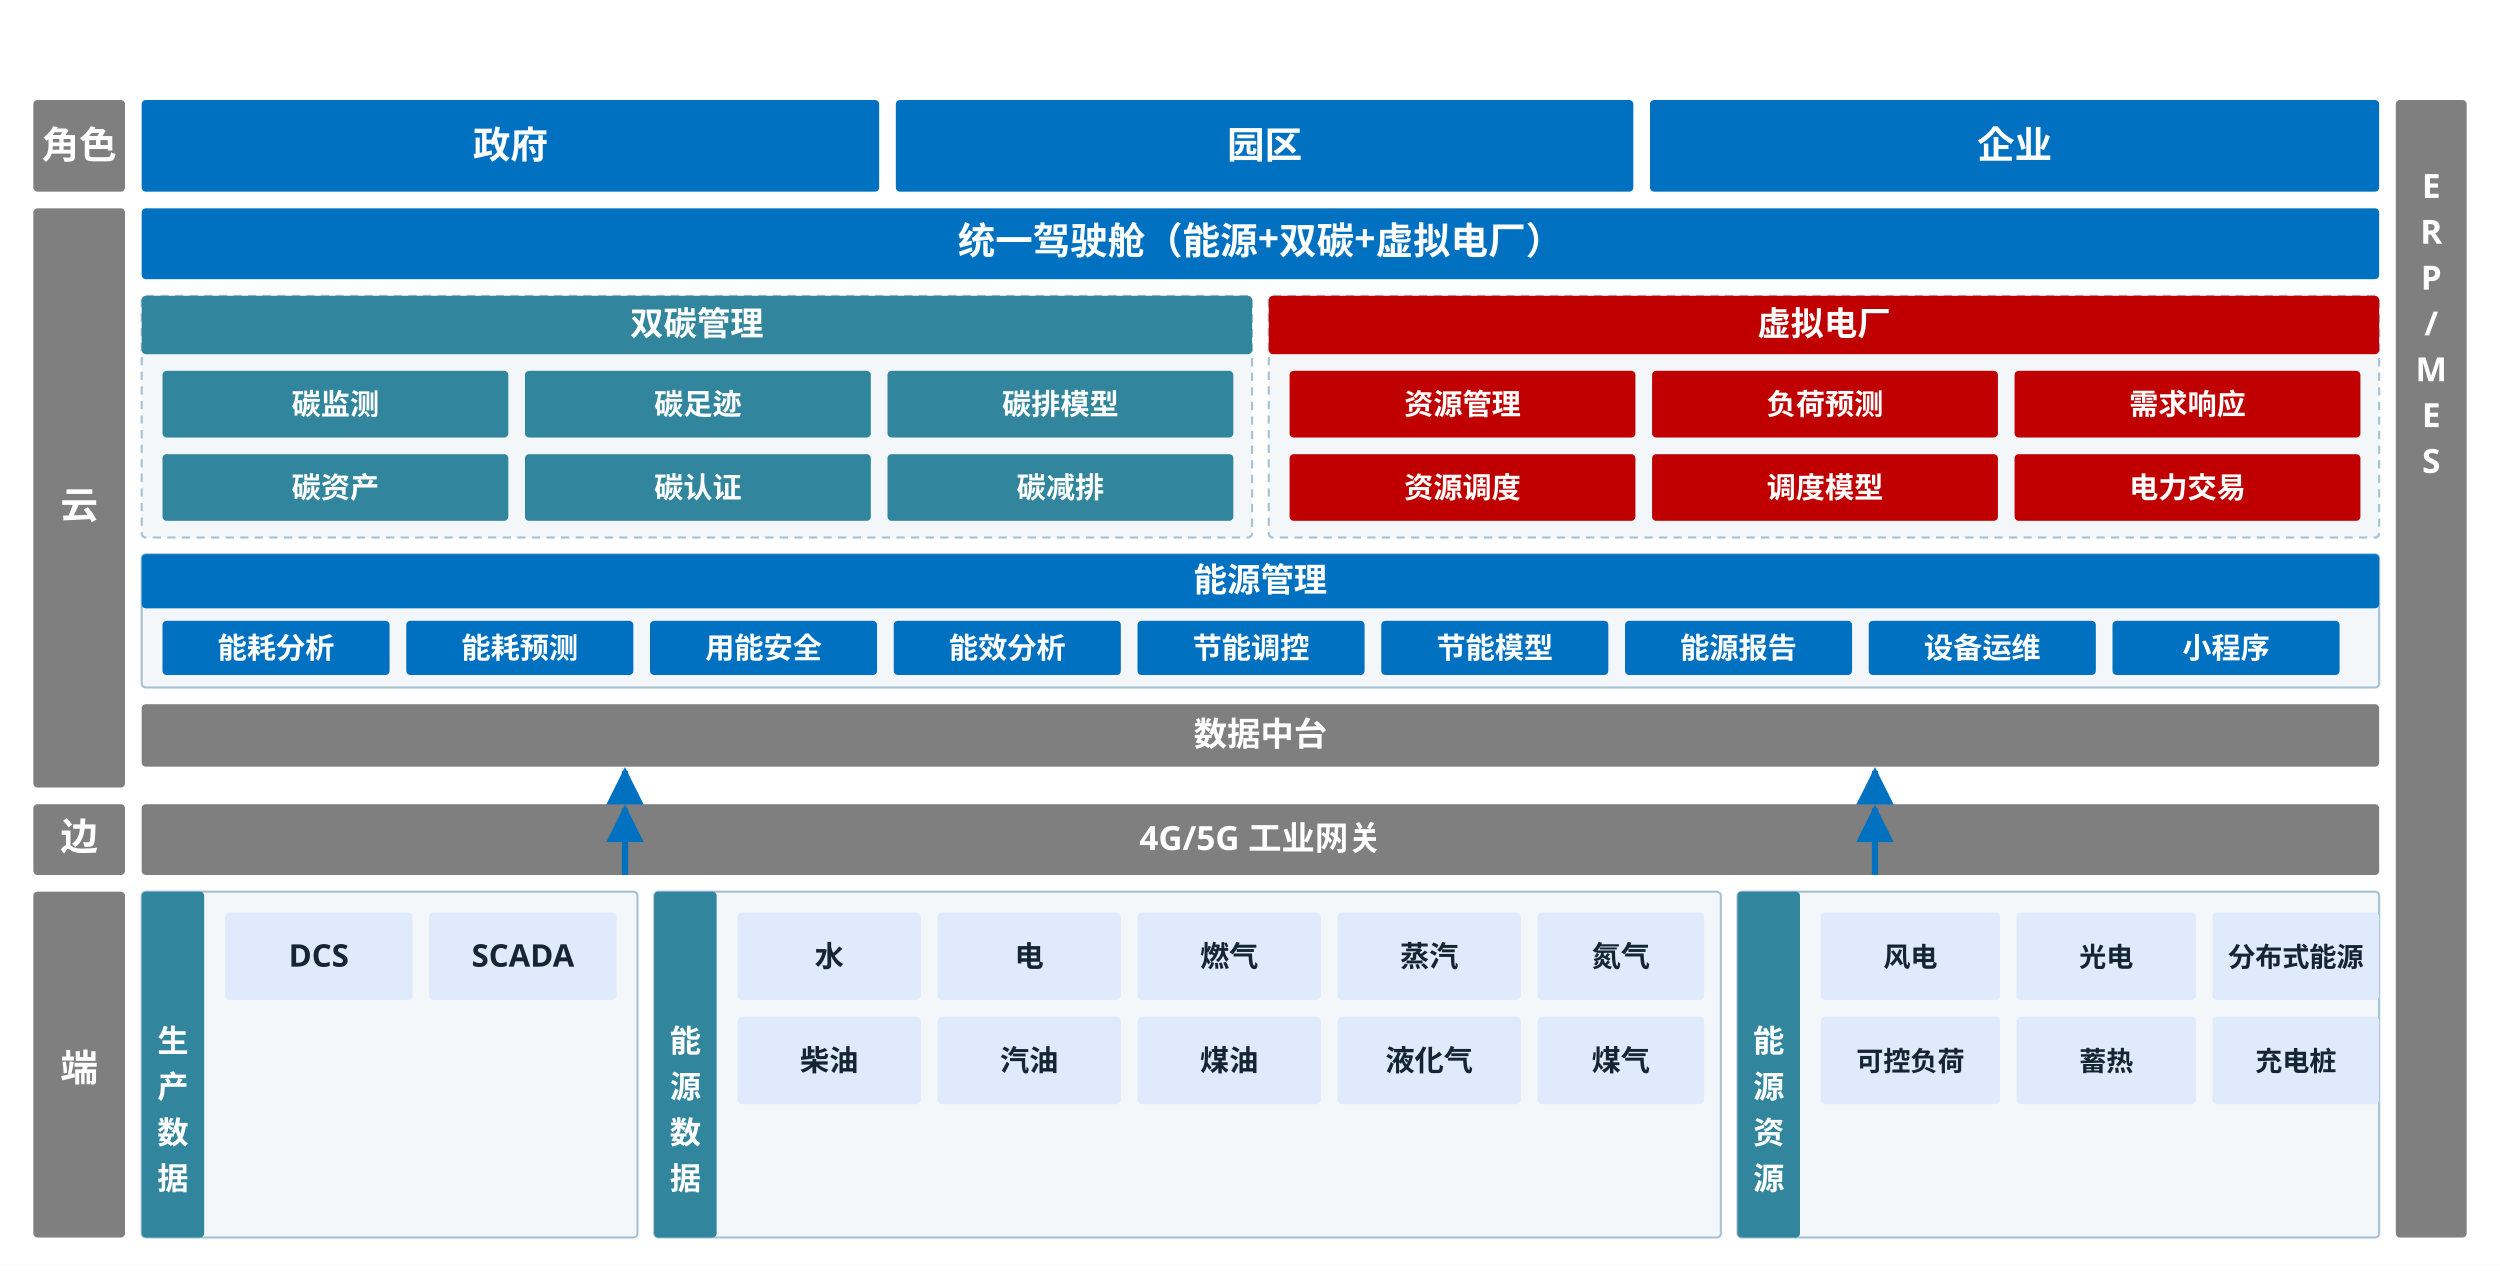
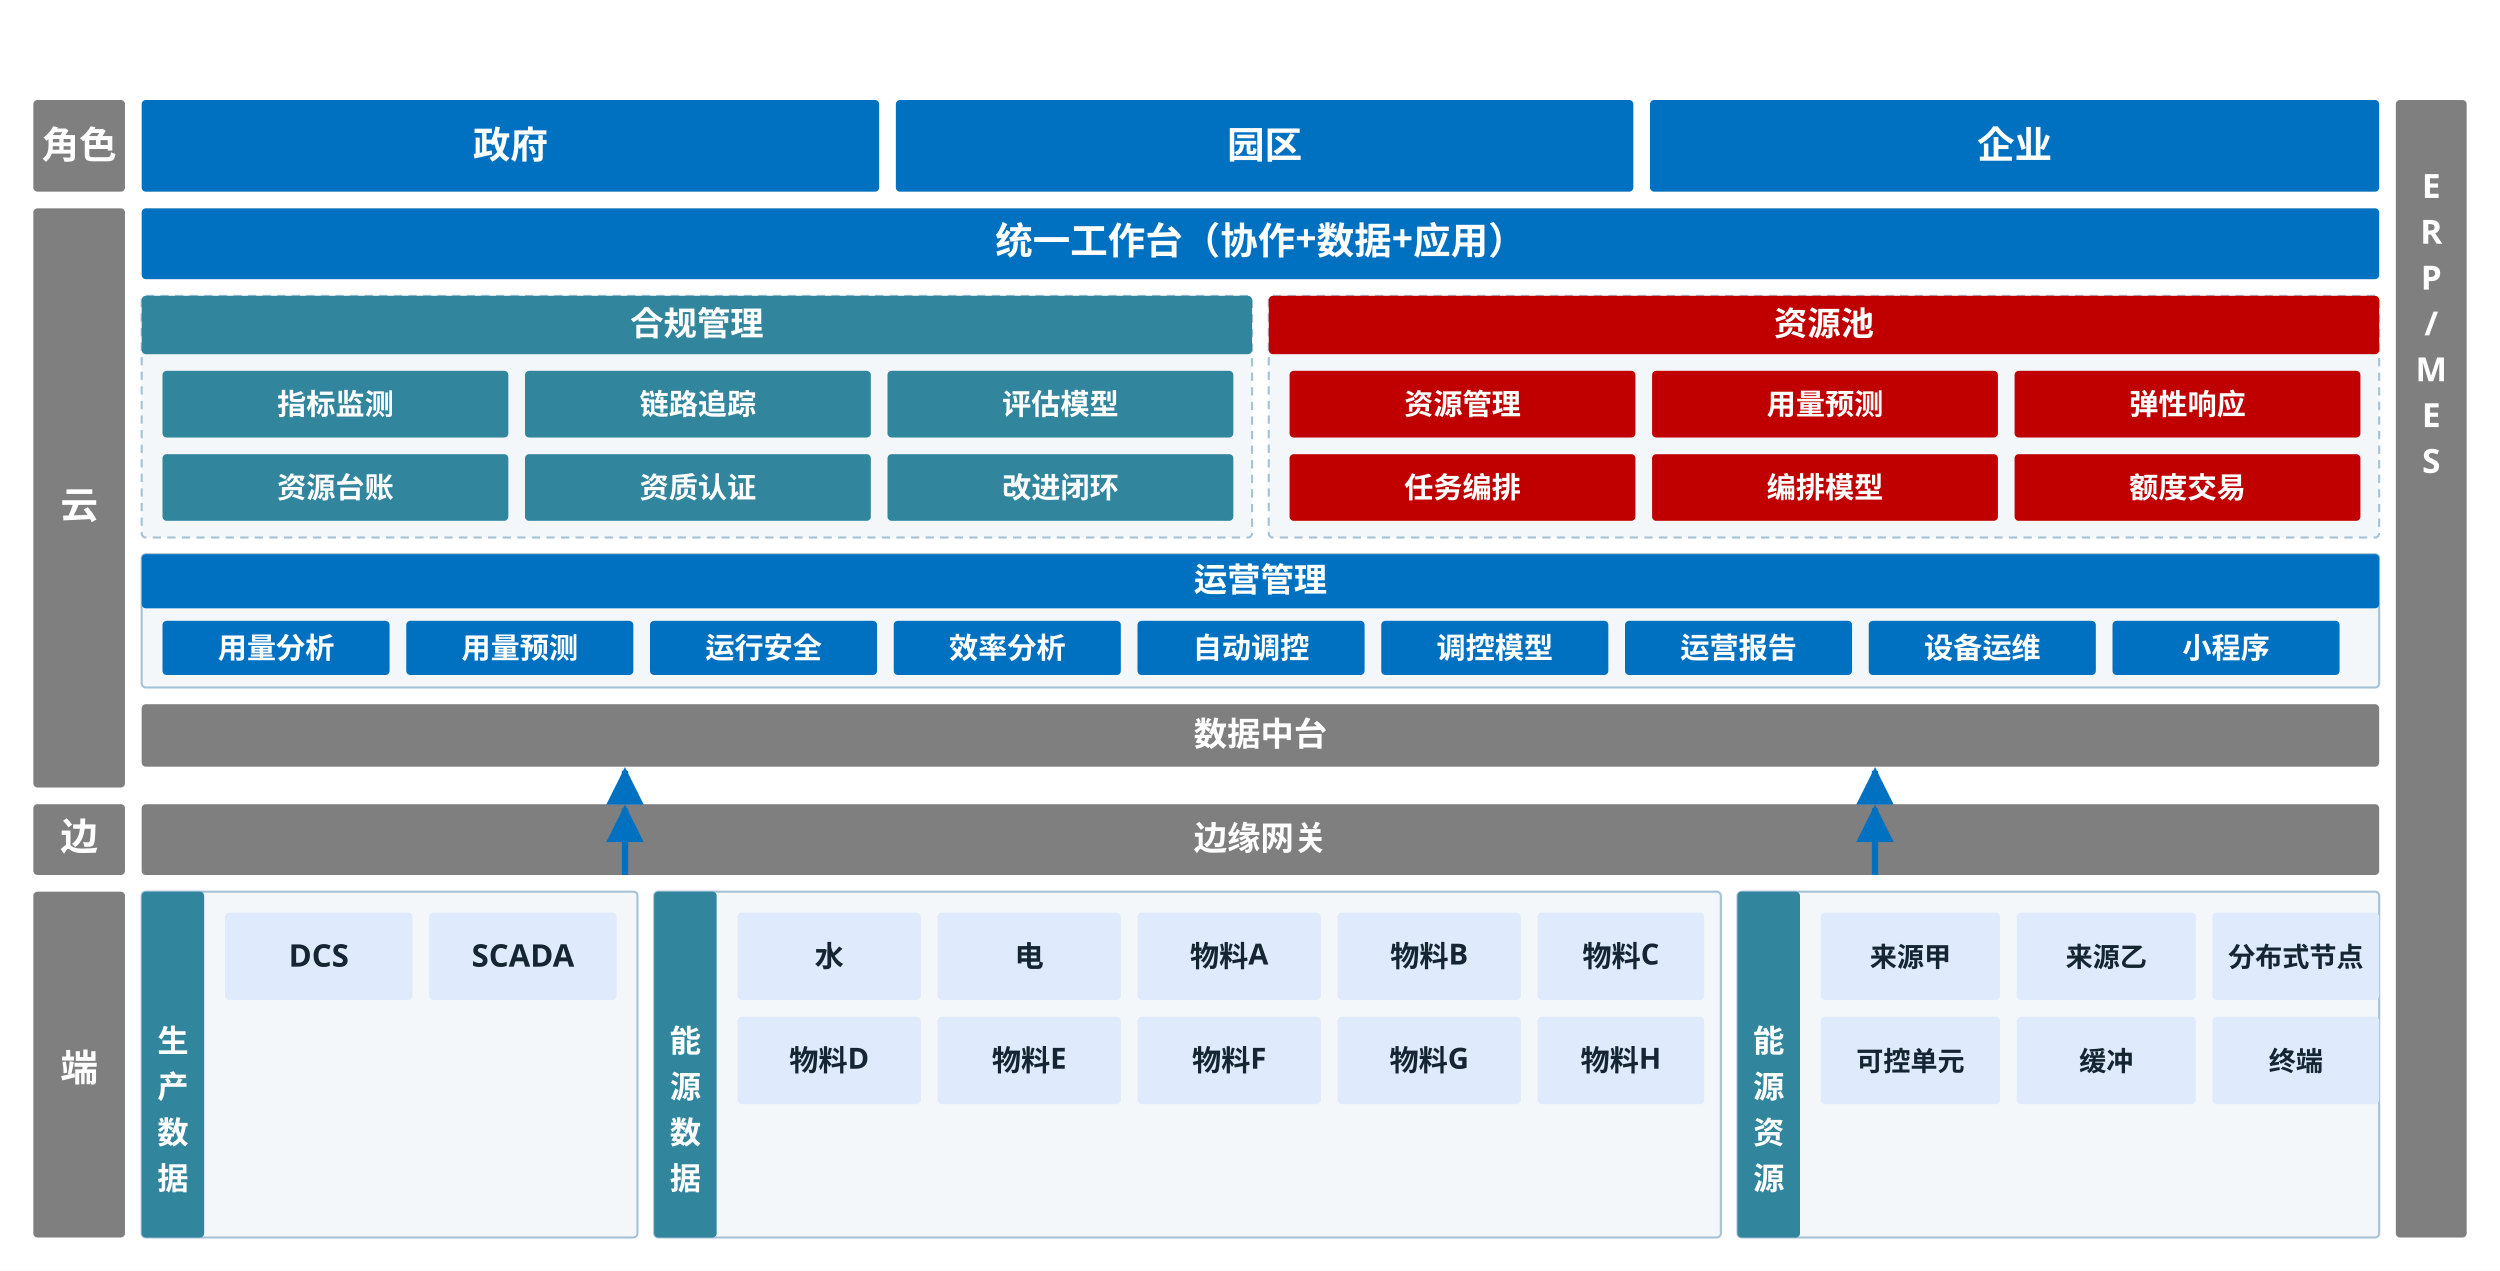
<svg xmlns="http://www.w3.org/2000/svg" viewBox="0 0 1200 610" font-family="Microsoft YaHei, PingFang SC, sans-serif">
  <defs>
    <marker id="arrowBlue" viewBox="0 0 10 10" refX="9" refY="5" markerWidth="6" markerHeight="6" orient="auto-start-reverse" markerUnits="strokeWidth">
      <path d="M 0 0 L 10 5 L 0 10 z" fill="#0070C0" />
    </marker>
  </defs>
  <rect x="0" y="0" width="1200" height="610" fill="#FFFFFF" />
  <rect x="16" y="48" width="44" height="44" rx="2" fill="#7F7F7F" />
  <text x="38" y="76" font-size="18" fill="#FFFFFF" font-weight="700" text-anchor="middle">角色</text>
  <rect x="16" y="100" width="44" height="278" rx="2" fill="#7F7F7F" />
  <text x="38" y="249" font-size="18" fill="#FFFFFF" font-weight="700" text-anchor="middle">云</text>
  <rect x="16" y="386" width="44" height="34" rx="2" fill="#7F7F7F" />
  <text x="38" y="408" font-size="18" fill="#FFFFFF" font-weight="700" text-anchor="middle">边</text>
  <rect x="16" y="428" width="44" height="166" rx="2" fill="#7F7F7F" />
  <text x="38" y="519" font-size="18" fill="#FFFFFF" font-weight="700" text-anchor="middle">端</text>
  <rect x="1150" y="48" width="34" height="546" rx="2" fill="#7F7F7F" />
  <text x="1167" y="95" font-size="16" fill="#FFFFFF" font-weight="700" text-anchor="middle">E</text>
  <text x="1167" y="117" font-size="16" fill="#FFFFFF" font-weight="700" text-anchor="middle">R</text>
  <text x="1167" y="139" font-size="16" fill="#FFFFFF" font-weight="700" text-anchor="middle">P</text>
  <text x="1167" y="161" font-size="16" fill="#FFFFFF" font-weight="700" text-anchor="middle">/</text>
  <text x="1167" y="183" font-size="16" fill="#FFFFFF" font-weight="700" text-anchor="middle">M</text>
  <text x="1167" y="205" font-size="16" fill="#FFFFFF" font-weight="700" text-anchor="middle">E</text>
  <text x="1167" y="227" font-size="16" fill="#FFFFFF" font-weight="700" text-anchor="middle">S</text>
  <g>
    <rect x="68" y="48" width="354" height="44" rx="2" fill="#0070C0" />
    <text x="245" y="76" font-size="18" fill="#FFFFFF" font-weight="700" text-anchor="middle">政府</text>
    <rect x="430" y="48" width="354" height="44" rx="2" fill="#0070C0" />
    <text x="607" y="76" font-size="18" fill="#FFFFFF" font-weight="700" text-anchor="middle">园区</text>
    <rect x="792" y="48" width="350" height="44" rx="2" fill="#0070C0" />
    <text x="967" y="76" font-size="18" fill="#FFFFFF" font-weight="700" text-anchor="middle">企业</text>
  </g>
  <g>
    <rect x="68" y="100" width="1074" height="34" rx="2" fill="#0070C0" />
-     <text x="605" y="122" font-size="18" fill="#FFFFFF" font-weight="700" text-anchor="middle">统一驾驶舱（能源+双碳+虚拟电厂）</text>
+     <text x="605" y="122" font-size="18" fill="#FFFFFF" font-weight="700" text-anchor="middle">统一工作台（协作+数据+应用）</text>
    <rect x="68" y="142" width="533" height="116" rx="2" fill="#F3F7F9" stroke="#A5C1D4" stroke-width="1" stroke-dasharray="4 3" />
    <rect x="68" y="142" width="533" height="28" rx="2" fill="#31859C" />
-     <text x="334.5" y="161" font-size="16" fill="#FFFFFF" font-weight="700" text-anchor="middle">双碳管理</text>
+     <text x="334.5" y="161" font-size="16" fill="#FFFFFF" font-weight="700" text-anchor="middle">合规管理</text>
    <g font-size="14" fill="#FFFFFF" font-weight="700" text-anchor="middle">
      <rect x="78" y="178" width="166" height="32" rx="2" fill="#31859C" />
-       <text x="161" y="199">碳监测</text>
+       <text x="161" y="199">指标监测</text>
      <rect x="252" y="178" width="166" height="32" rx="2" fill="#31859C" />
-       <text x="335" y="199">碳足迹</text>
+       <text x="335" y="199">链路追踪</text>
      <rect x="426" y="178" width="166" height="32" rx="2" fill="#31859C" />
-       <text x="509" y="199">碳排模型</text>
+       <text x="509" y="199">评估模型</text>
      <rect x="78" y="218" width="166" height="32" rx="2" fill="#31859C" />
-       <text x="161" y="239">碳资产</text>
+       <text x="161" y="239">资源台账</text>
      <rect x="252" y="218" width="166" height="32" rx="2" fill="#31859C" />
-       <text x="335" y="239">碳认证</text>
+       <text x="335" y="239">资质认证</text>
      <rect x="426" y="218" width="166" height="32" rx="2" fill="#31859C" />
-       <text x="509" y="239">碳减排</text>
+       <text x="509" y="239">改进闭环</text>
    </g>
    <rect x="609" y="142" width="533" height="116" rx="2" fill="#F3F7F9" stroke="#A5C1D4" stroke-width="1" stroke-dasharray="4 3" />
    <rect x="609" y="142" width="533" height="28" rx="2" fill="#C00000" />
-     <text x="875.5" y="161" font-size="16" fill="#FFFFFF" font-weight="700" text-anchor="middle">虚拟电厂</text>
+     <text x="875.5" y="161" font-size="16" fill="#FFFFFF" font-weight="700" text-anchor="middle">资源池</text>
    <g font-size="14" fill="#FFFFFF" font-weight="700" text-anchor="middle">
      <rect x="619" y="178" width="166" height="32" rx="2" fill="#C00000" />
      <text x="702" y="199">资源管理</text>
      <rect x="793" y="178" width="166" height="32" rx="2" fill="#C00000" />
-       <text x="876" y="199">负荷预测</text>
+       <text x="876" y="199">用量预测</text>
      <rect x="967" y="178" width="166" height="32" rx="2" fill="#C00000" />
-       <text x="1050" y="199">需求响应</text>
+       <text x="1050" y="199">弹性响应</text>
      <rect x="619" y="218" width="166" height="32" rx="2" fill="#C00000" />
-       <text x="702" y="239">资源调度</text>
+       <text x="702" y="239">任务编排</text>
      <rect x="793" y="218" width="166" height="32" rx="2" fill="#C00000" />
-       <text x="876" y="239">调度模型</text>
+       <text x="876" y="239">编排模型</text>
      <rect x="967" y="218" width="166" height="32" rx="2" fill="#C00000" />
-       <text x="1050" y="239">电力交易</text>
+       <text x="1050" y="239">额度交易</text>
    </g>
    <rect x="68" y="266" width="1074" height="64" rx="2" fill="#F3F7F9" stroke="#A5C1D4" stroke-width="1" />
    <rect x="68" y="266" width="1074" height="26" rx="2" fill="#0070C0" />
-     <text x="605" y="284" font-size="16" fill="#FFFFFF" font-weight="700" text-anchor="middle">能源管理</text>
+     <text x="605" y="284" font-size="16" fill="#FFFFFF" font-weight="700" text-anchor="middle">运营管理</text>
    <g font-size="14" fill="#FFFFFF" font-weight="700" text-anchor="middle">
      <rect x="78" y="298" width="109" height="26" rx="2" fill="#0070C0" />
-       <text x="132.5" y="316">能耗分析</text>
+       <text x="132.5" y="316">用量分析</text>
      <rect x="195" y="298" width="109" height="26" rx="2" fill="#0070C0" />
-       <text x="249.5" y="316">能耗预测</text>
+       <text x="249.5" y="316">用量预测</text>
      <rect x="312" y="298" width="109" height="26" rx="2" fill="#0070C0" />
-       <text x="366.5" y="316">用能安全</text>
+       <text x="366.5" y="316">运行安全</text>
      <rect x="429" y="298" width="109" height="26" rx="2" fill="#0070C0" />
-       <text x="483.5" y="316">能效分析</text>
+       <text x="483.5" y="316">效率分析</text>
      <rect x="546" y="298" width="109" height="26" rx="2" fill="#0070C0" />
-       <text x="600.5" y="316">节能调控</text>
+       <text x="600.5" y="316">自动调控</text>
      <rect x="663" y="298" width="109" height="26" rx="2" fill="#0070C0" />
-       <text x="717.5" y="316">节能模型</text>
+       <text x="717.5" y="316">调控模型</text>
      <rect x="780" y="298" width="109" height="26" rx="2" fill="#0070C0" />
-       <text x="834.5" y="316">能源报告</text>
+       <text x="834.5" y="316">运营报告</text>
      <rect x="897" y="298" width="109" height="26" rx="2" fill="#0070C0" />
      <text x="951.5" y="316">设备运维</text>
      <rect x="1014" y="298" width="109" height="26" rx="2" fill="#0070C0" />
      <text x="1068.5" y="316">小程序</text>
    </g>
    <rect x="68" y="338" width="1074" height="30" rx="2" fill="#7F7F7F" />
    <text x="605" y="358" font-size="16" fill="#FFFFFF" font-weight="700" text-anchor="middle">数据中台</text>
  </g>
  <g>
    <rect x="68" y="386" width="1074" height="34" rx="2" fill="#7F7F7F" />
-     <text x="605" y="408" font-size="16" fill="#FFFFFF" font-weight="700" text-anchor="middle">4G/5G 工业网关</text>
+     <text x="605" y="408" font-size="16" fill="#FFFFFF" font-weight="700" text-anchor="middle">边缘网关</text>
  </g>
  <line x1="300" y1="420" x2="300" y2="388" stroke="#0070C0" stroke-width="3" marker-end="url(#arrowBlue)" />
  <line x1="900" y1="420" x2="900" y2="388" stroke="#0070C0" stroke-width="3" marker-end="url(#arrowBlue)" />
  <line x1="300" y1="376" x2="300" y2="370" stroke="#0070C0" stroke-width="3" marker-end="url(#arrowBlue)" />
  <line x1="900" y1="376" x2="900" y2="370" stroke="#0070C0" stroke-width="3" marker-end="url(#arrowBlue)" />
  <g>
    <rect x="68" y="428" width="238" height="166" rx="2" fill="#F3F7F9" stroke="#A5C1D4" stroke-width="1" />
    <rect x="68" y="428" width="30" height="166" rx="2" fill="#31859C" />
    <text x="83" y="505" font-size="15" fill="#FFFFFF" font-weight="700" text-anchor="middle">生</text>
    <text x="83" y="527" font-size="15" fill="#FFFFFF" font-weight="700" text-anchor="middle">产</text>
    <text x="83" y="549" font-size="15" fill="#FFFFFF" font-weight="700" text-anchor="middle">数</text>
    <text x="83" y="571" font-size="15" fill="#FFFFFF" font-weight="700" text-anchor="middle">据</text>
    <rect x="108" y="438" width="90" height="42" rx="2" fill="#DFEBFC" />
    <text x="153" y="464" font-size="15" fill="#152632" font-weight="700" text-anchor="middle">DCS</text>
    <rect x="206" y="438" width="90" height="42" rx="2" fill="#DFEBFC" />
    <text x="251" y="464" font-size="15" fill="#152632" font-weight="700" text-anchor="middle">SCADA</text>
    <rect x="314" y="428" width="512" height="166" rx="2" fill="#F3F7F9" stroke="#A5C1D4" stroke-width="1" />
    <rect x="314" y="428" width="30" height="166" rx="2" fill="#31859C" />
    <text x="329" y="505" font-size="15" fill="#FFFFFF" font-weight="700" text-anchor="middle">能</text>
    <text x="329" y="527" font-size="15" fill="#FFFFFF" font-weight="700" text-anchor="middle">源</text>
    <text x="329" y="549" font-size="15" fill="#FFFFFF" font-weight="700" text-anchor="middle">数</text>
    <text x="329" y="571" font-size="15" fill="#FFFFFF" font-weight="700" text-anchor="middle">据</text>
    <g font-size="14" fill="#152632" font-weight="700" text-anchor="middle">
      <rect x="354" y="438" width="88" height="42" rx="2" fill="#DFEBFC" />
      <text x="398" y="464">水</text>
      <rect x="450" y="438" width="88" height="42" rx="2" fill="#DFEBFC" />
      <text x="494" y="464">电</text>
      <rect x="546" y="438" width="88" height="42" rx="2" fill="#DFEBFC" />
-       <text x="590" y="464">燃气</text>
+       <text x="590" y="464">物料A</text>
      <rect x="642" y="438" width="88" height="42" rx="2" fill="#DFEBFC" />
-       <text x="686" y="464">蒸汽</text>
+       <text x="686" y="464">物料B</text>
      <rect x="738" y="438" width="80" height="42" rx="2" fill="#DFEBFC" />
-       <text x="778" y="464">氮气</text>
+       <text x="778" y="464">物料C</text>
      <rect x="354" y="488" width="88" height="42" rx="2" fill="#DFEBFC" />
-       <text x="398" y="514">柴油</text>
+       <text x="398" y="514">物料D</text>
      <rect x="450" y="488" width="88" height="42" rx="2" fill="#DFEBFC" />
-       <text x="494" y="514">汽油</text>
+       <text x="494" y="514">物料E</text>
      <rect x="546" y="488" width="88" height="42" rx="2" fill="#DFEBFC" />
-       <text x="590" y="514">煤油</text>
+       <text x="590" y="514">物料F</text>
      <rect x="642" y="488" width="88" height="42" rx="2" fill="#DFEBFC" />
-       <text x="686" y="514">液化气</text>
+       <text x="686" y="514">物料G</text>
      <rect x="738" y="488" width="80" height="42" rx="2" fill="#DFEBFC" />
-       <text x="778" y="514">煤气</text>
+       <text x="778" y="514">物料H</text>
    </g>
    <rect x="834" y="428" width="308" height="166" rx="2" fill="#F3F7F9" stroke="#A5C1D4" stroke-width="1" />
    <rect x="834" y="428" width="30" height="166" rx="2" fill="#31859C" />
    <text x="849" y="505" font-size="15" fill="#FFFFFF" font-weight="700" text-anchor="middle">能</text>
    <text x="849" y="527" font-size="15" fill="#FFFFFF" font-weight="700" text-anchor="middle">源</text>
    <text x="849" y="549" font-size="15" fill="#FFFFFF" font-weight="700" text-anchor="middle">资</text>
    <text x="849" y="571" font-size="15" fill="#FFFFFF" font-weight="700" text-anchor="middle">源</text>
    <g font-size="13" fill="#152632" font-weight="700" text-anchor="middle">
      <rect x="874" y="438" width="86" height="42" rx="2" fill="#DFEBFC" />
-       <text x="917" y="464">风电</text>
+       <text x="917" y="464">来源甲</text>
      <rect x="968" y="438" width="86" height="42" rx="2" fill="#DFEBFC" />
-       <text x="1011" y="464">光电</text>
+       <text x="1011" y="464">来源乙</text>
      <rect x="1062" y="438" width="80" height="42" rx="2" fill="#DFEBFC" />
-       <text x="1102" y="464">分布式能源</text>
+       <text x="1102" y="464">分布式节点</text>
      <rect x="874" y="488" width="86" height="42" rx="2" fill="#DFEBFC" />
-       <text x="917" y="514">可控负荷</text>
+       <text x="917" y="514">可控单元</text>
      <rect x="968" y="488" width="86" height="42" rx="2" fill="#DFEBFC" />
-       <text x="1011" y="514">蓄热</text>
+       <text x="1011" y="514">缓冲</text>
      <rect x="1062" y="488" width="80" height="42" rx="2" fill="#DFEBFC" />
-       <text x="1102" y="514">充电桩</text>
+       <text x="1102" y="514">终端</text>
    </g>
  </g>
</svg>
